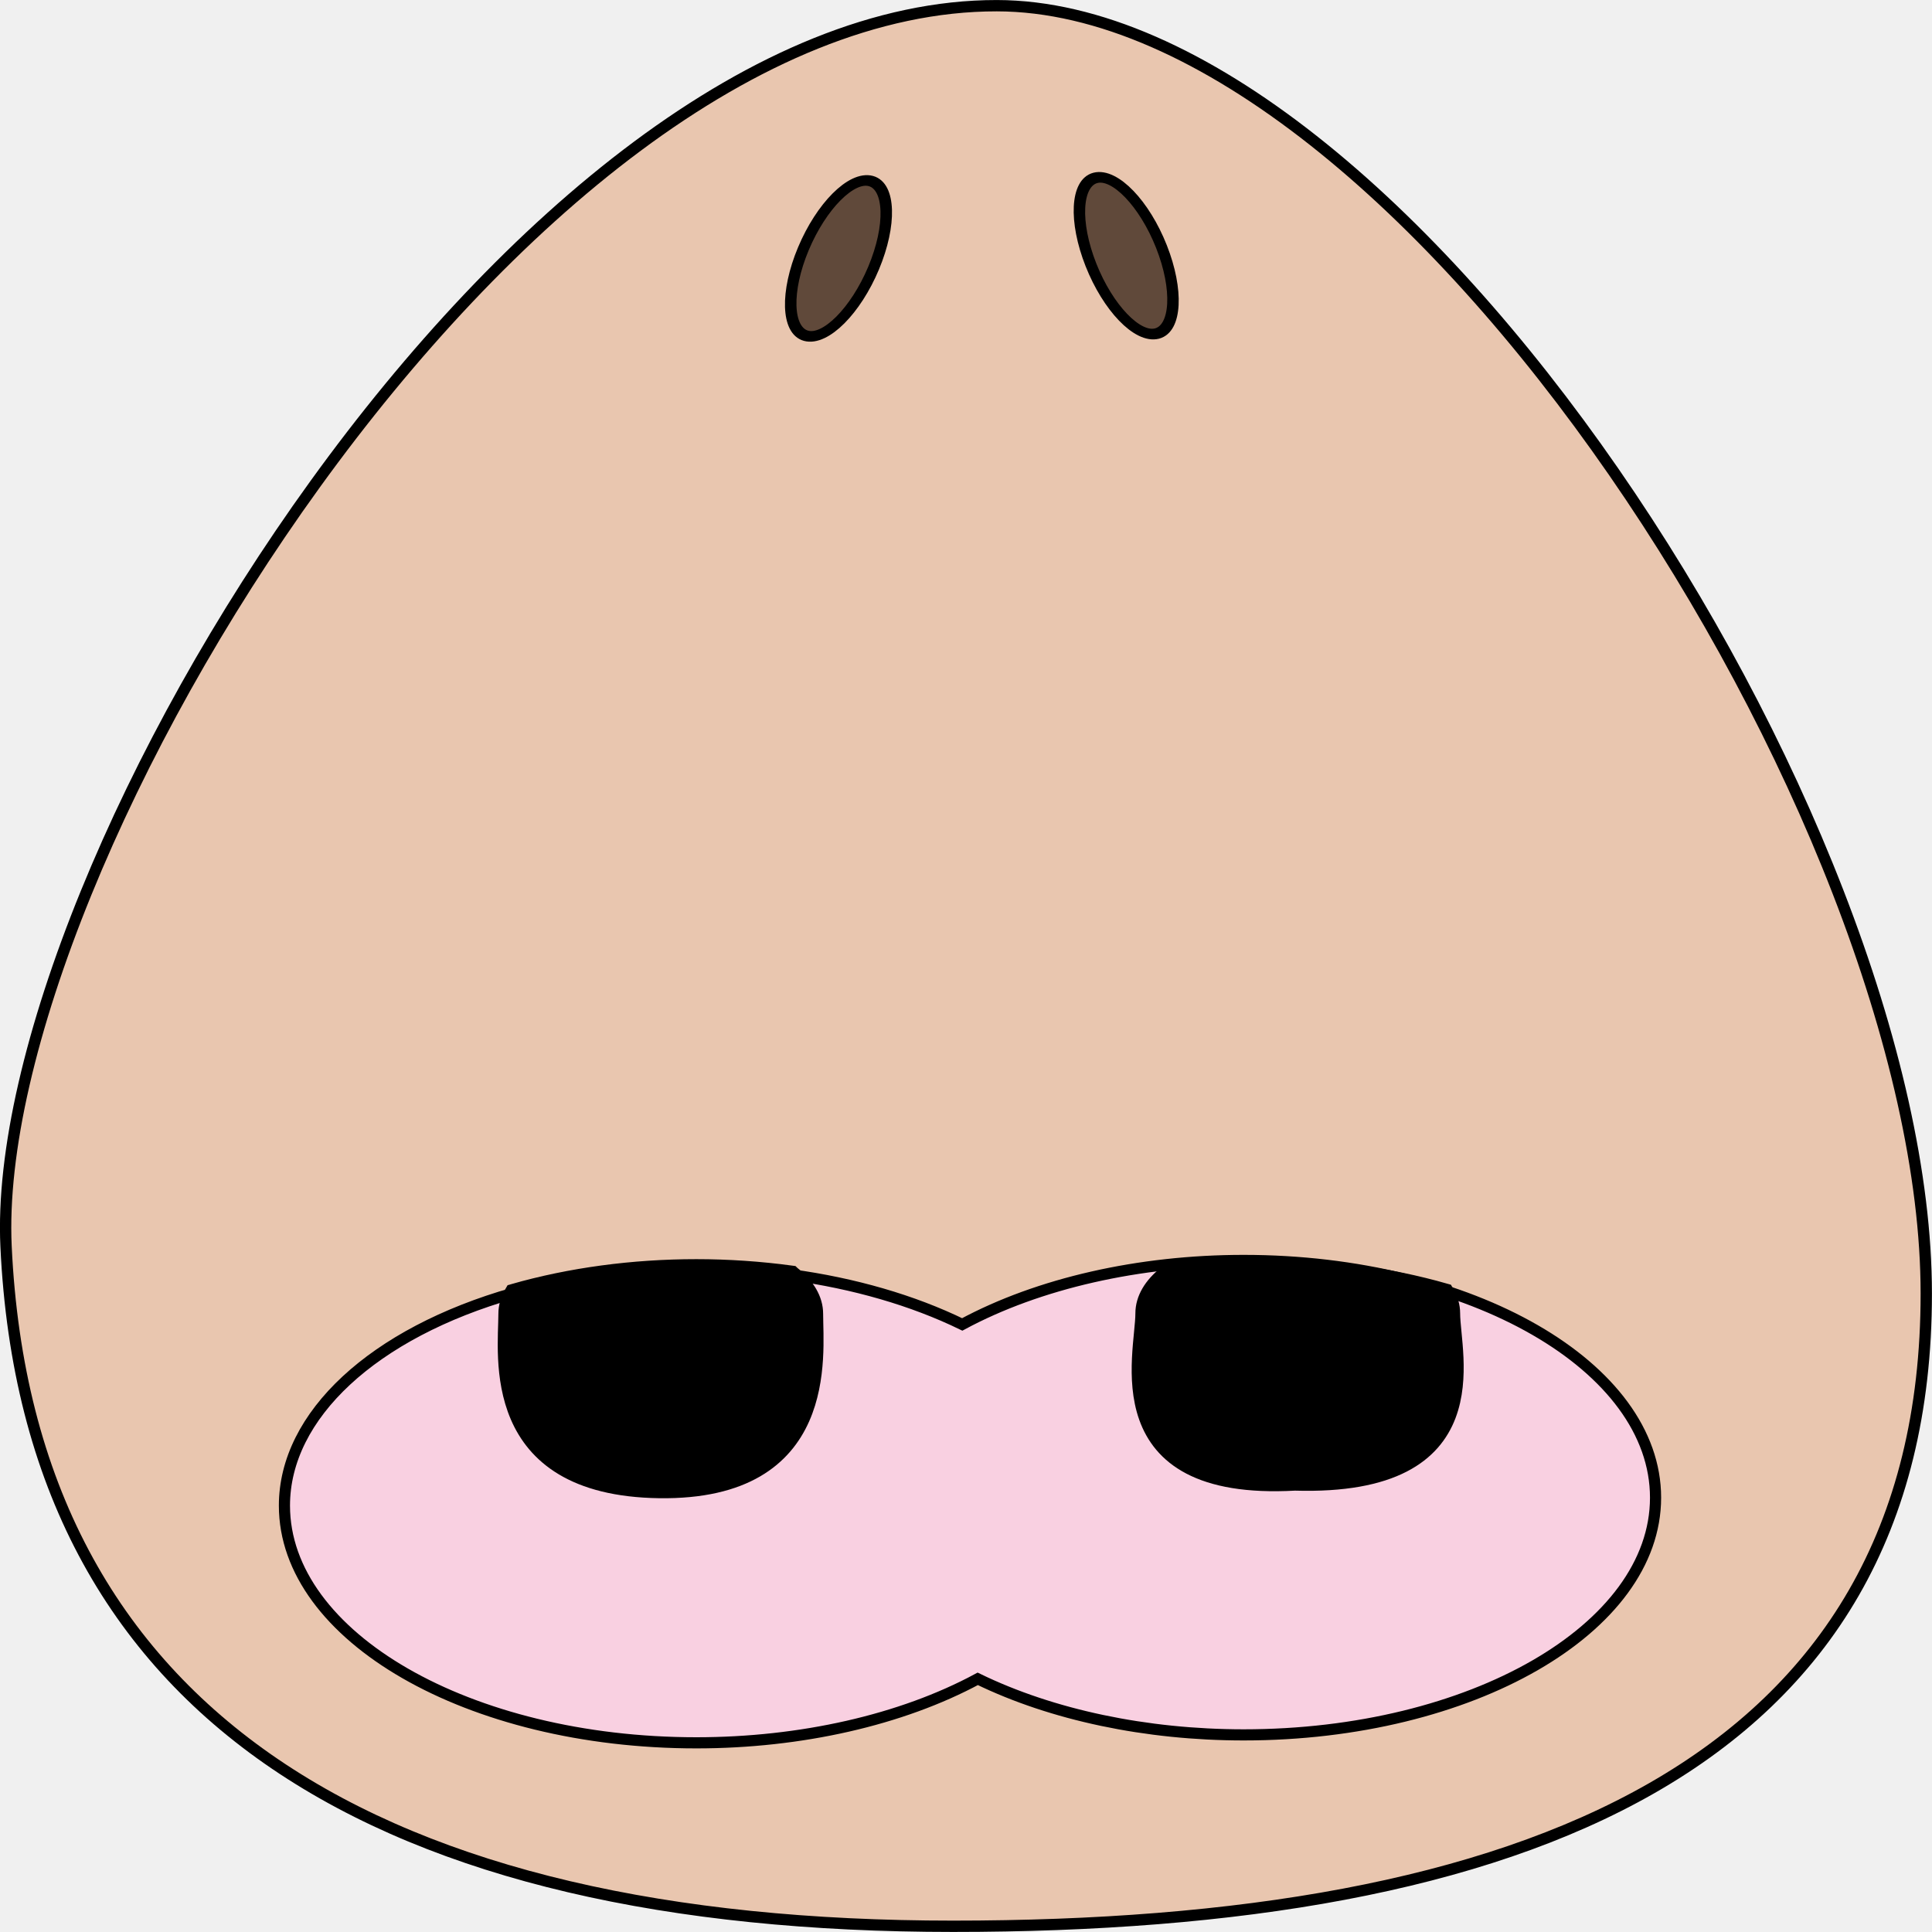
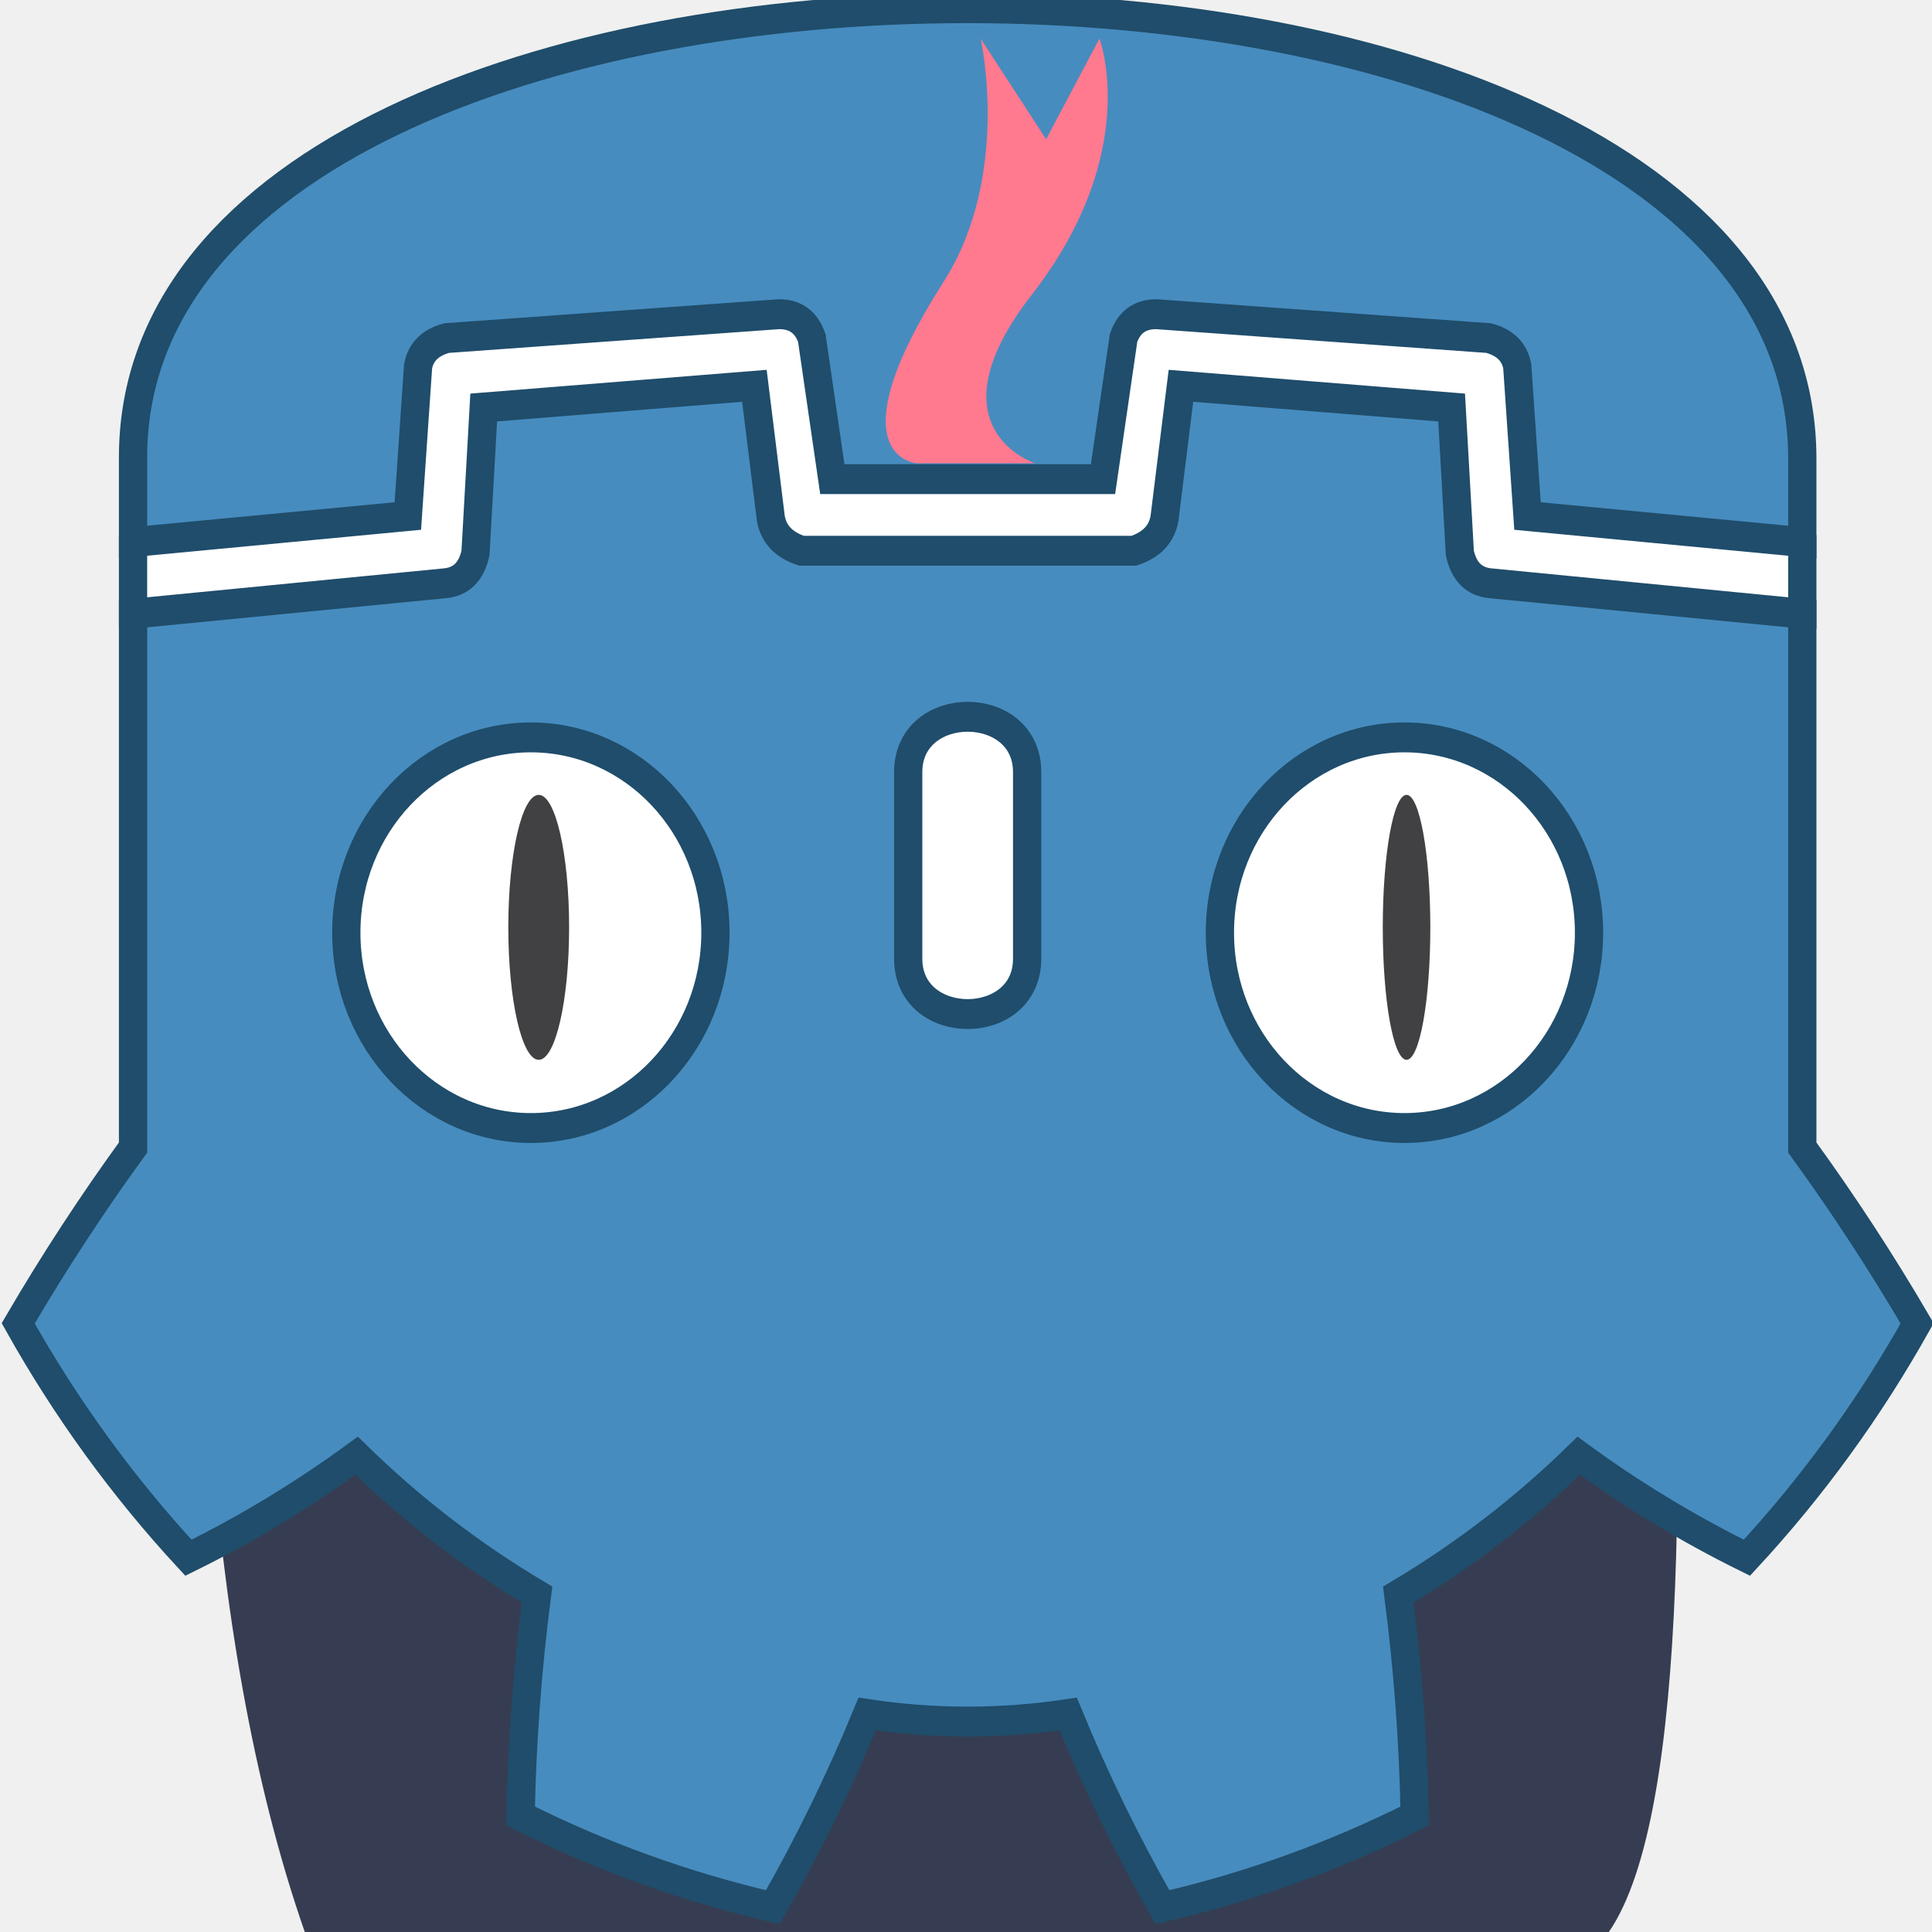
<svg xmlns="http://www.w3.org/2000/svg" width="21.167mm" height="21.167mm" viewBox="0 0 21.167 21.167" version="1.1" id="svg1">
  <defs id="defs1">
    <marker markerWidth="318.074" markerHeight="293.584" refX="159.037" refY="146.792" orient="auto" id="marker1">
      <path id="path1" style="fill:#000000;fill-opacity:0.184;stroke:#000000;stroke-width:1.89" d="M 317.129,146.792 A 158.092,145.847 0 0 1 159.037,292.639 158.092,145.847 0 0 1 0.945,146.792 158.092,145.847 0 0 1 159.037,0.945 158.092,145.847 0 0 1 317.129,146.792 Z" />
    </marker>
  </defs>
  <g id="layer1" transform="translate(-73.67074,-59.80264)">
-     <path id="path2" style="fill:#e9c6af;fill-opacity:1;stroke:#000000;stroke-width:0.124;stroke-opacity:1" d="m 94.775,73.975 c 0,5.202 -4.456,6.932 -10.663,6.932 -6.207,0 -10.133,-2.252 -10.375,-7.45 -0.192,-4.14 5.606,-13.598 10.855,-13.592 4.444,0.005 10.183,8.908 10.183,14.11 z" />
-     <ellipse style="fill:#28170b;fill-opacity:0.708;stroke:#000000;stroke-width:0.121;stroke-opacity:1" id="path4" transform="matrix(0.9643542,0.2646147,0.3864105,-0.9223269,0,0)" ry="0.919" rx="0.399" cy="-38.798" cx="101.466" />
-     <ellipse style="fill:#28170b;fill-opacity:0.708;stroke:#000000;stroke-width:0.121;stroke-opacity:1" id="path4-8" transform="matrix(-0.9680729,0.2506689,0.3676579,0.9299611,0,0)" ry="0.917" rx="0.399" cy="82.792" cx="-57.403" />
-     <path d="m 82.339,73.77 a 1.677,0.816 0 0 1 0.247,0.426 1.677,0.816 0 0 1 -1.677,0.817 1.677,0.816 0 0 1 -1.677,-0.817 1.677,0.816 0 0 1 0.066,-0.227 4.513,2.599 0 0 0 -2.511,2.329 4.513,2.599 0 0 0 4.513,2.599 4.513,2.599 0 0 0 3.083,-0.701 4.513,2.599 0 0 0 2.913,0.614 4.513,2.599 0 0 0 4.513,-2.599 4.513,2.599 0 0 0 -4.513,-2.599 4.513,2.599 0 0 0 -3.083,0.701 4.513,2.599 0 0 0 -1.874,-0.544 z" style="fill:#ffd5f6;fill-opacity:0.708;stroke:#000000;stroke-width:0.122;stroke-opacity:1" id="path8" />
-     <path d="m 82.339,73.77 c -0.341,-0.046 -0.689,-0.07 -1.039,-0.07 -0.694,2e-6 -1.379,0.092 -2.001,0.27 -0.044,0.074 -0.066,0.15 -0.066,0.227 -8.1e-5,0.451 -0.21,1.892 1.661,1.918 1.871,0.026 1.693,-1.467 1.693,-1.918 -6e-6,-0.151 -0.085,-0.298 -0.247,-0.426 z" style="stroke:#000000;stroke-width:0.204;stroke-opacity:1" id="path9" />
-     <path d="m 86.46,73.765 c 0.341,-0.046 0.689,-0.07 1.039,-0.07 0.694,2e-6 1.379,0.092 2.001,0.27 0.044,0.074 0.066,0.15 0.066,0.227 8e-5,0.451 0.45,1.905 -1.709,1.84 -2.095,0.117 -1.645,-1.389 -1.645,-1.84 5e-6,-0.151 0.085,-0.298 0.247,-0.426 z" style="stroke:#000000;stroke-width:0.204;stroke-opacity:1" id="path9-4" />
+     <path d="m 91.297,61.608 h -14.287 c -0.43,1.624 -2.315,12.723 0,19.362 h 14.287 c 1.781,-2.582 -0.178,-17.084 0,-19.362 z" style="fill:#363d52;stroke:#212532;stroke-width:0" id="path17" />
+     <g fill="#ffffff" transform="matrix(0.02246728,0,0,-0.02377681,72.76928,82.52793)" id="g4" style="stroke:#1f4d6b;stroke-width:13.778;stroke-dasharray:none;stroke-opacity:1">
+       <path d="m 105,673 v 33 q 407,354 814,0 v -33 z" id="path1-8" style="stroke:#1f4d6b;stroke-width:13.778;stroke-dasharray:none;stroke-opacity:1" />
+       <path fill="#478cbf" d="m 105,673 152,14 c 8,0.667 13,5.333 15,14 l 4,67 132,10 8,-61 c 1.333,-7.333 6.333,-12.333 15,-15 h 162 c 8.667,2.667 13.667,7.667 15,15 l 8,61 132,-10 4,-67 c 2,-8.667 7,-13.333 15,-14 L 919,673 V 427 c 20,-26 38.667,-53 56,-81 -23.333,-39.333 -51,-75.333 -83,-108 -28.667,13.333 -56,29 -82,47 -26.667,-24.667 -56,-46 -88,-64 4.667,-34 7.333,-68 8,-102 -39.333,-18.667 -80.333,-32.667 -123,-42 -17.333,28.667 -32.667,58.333 -46,89 -32.667,-4.667 -65.333,-4.667 -98,0 -13.333,-30.667 -28.667,-60.333 -46,-89 -42.667,9.333 -83.667,23.333 -123,42 0.667,34 3.333,68 8,102 -32,18 -61.333,39.333 -88,64 -26,-18 -53.333,-33.667 -82,-47 -32,32.667 -59.667,68.667 -83,108 17.333,28 36,55 56,81 z m 0,33 v 39 c 0,276 813,276 814,0 v -39 l -134,12 -5,69 c -1.333,6.667 -6,11 -14,13 l -162,11 c -8,0 -13.333,-3.667 -16,-11 L 578,735 H 446 l -10,65 c -2.667,7.333 -8,11 -16,11 L 258,800 c -8,-2 -12.667,-6.333 -14,-13 l -5,-69 z" id="path2-8" style="stroke:#1f4d6b;stroke-width:13.778;stroke-dasharray:none;stroke-opacity:1" />
+       <path d="m 483,600 c 0,34 58,34 58,0 v -86 c 0,-34 -58,-34 -58,0 z" id="path3" style="stroke:#1f4d6b;stroke-width:13.778;stroke-dasharray:none;stroke-opacity:1" />
+       <circle cx="725" cy="526" r="90" id="circle3" style="stroke:#1f4d6b;stroke-width:13.778;stroke-dasharray:none;stroke-opacity:1" />
+       <circle cx="299" cy="526" r="90" id="circle4" style="stroke:#1f4d6b;stroke-width:13.778;stroke-dasharray:none;stroke-opacity:1" />
+     </g>
+     <g fill="#414042" transform="matrix(0.02319021,0,0,-0.02419048,72.4535,82.83197)" id="g6">
+       <ellipse id="circle5" cy="532" cx="307" rx="14.363" ry="60" />
+       <ellipse cx="717" cy="532" id="circle6" rx="11.231" ry="60" />
+     </g>
+     <path id="rect1" style="fill:#ff798f;stroke:#212532;stroke-width:0;stroke-opacity:0.787" d="m 83.708,64.878 h 1.302 c 0,0 -1.174,-0.38 -0.036,-1.845 1.217,-1.566 0.742,-2.807 0.742,-2.807 l -0.584,1.102 -0.717,-1.102 c 0,0 0.337,1.498 -0.404,2.66 -1.226,1.922 -0.302,1.991 -0.302,1.991 z" />
  </g>
</svg>
